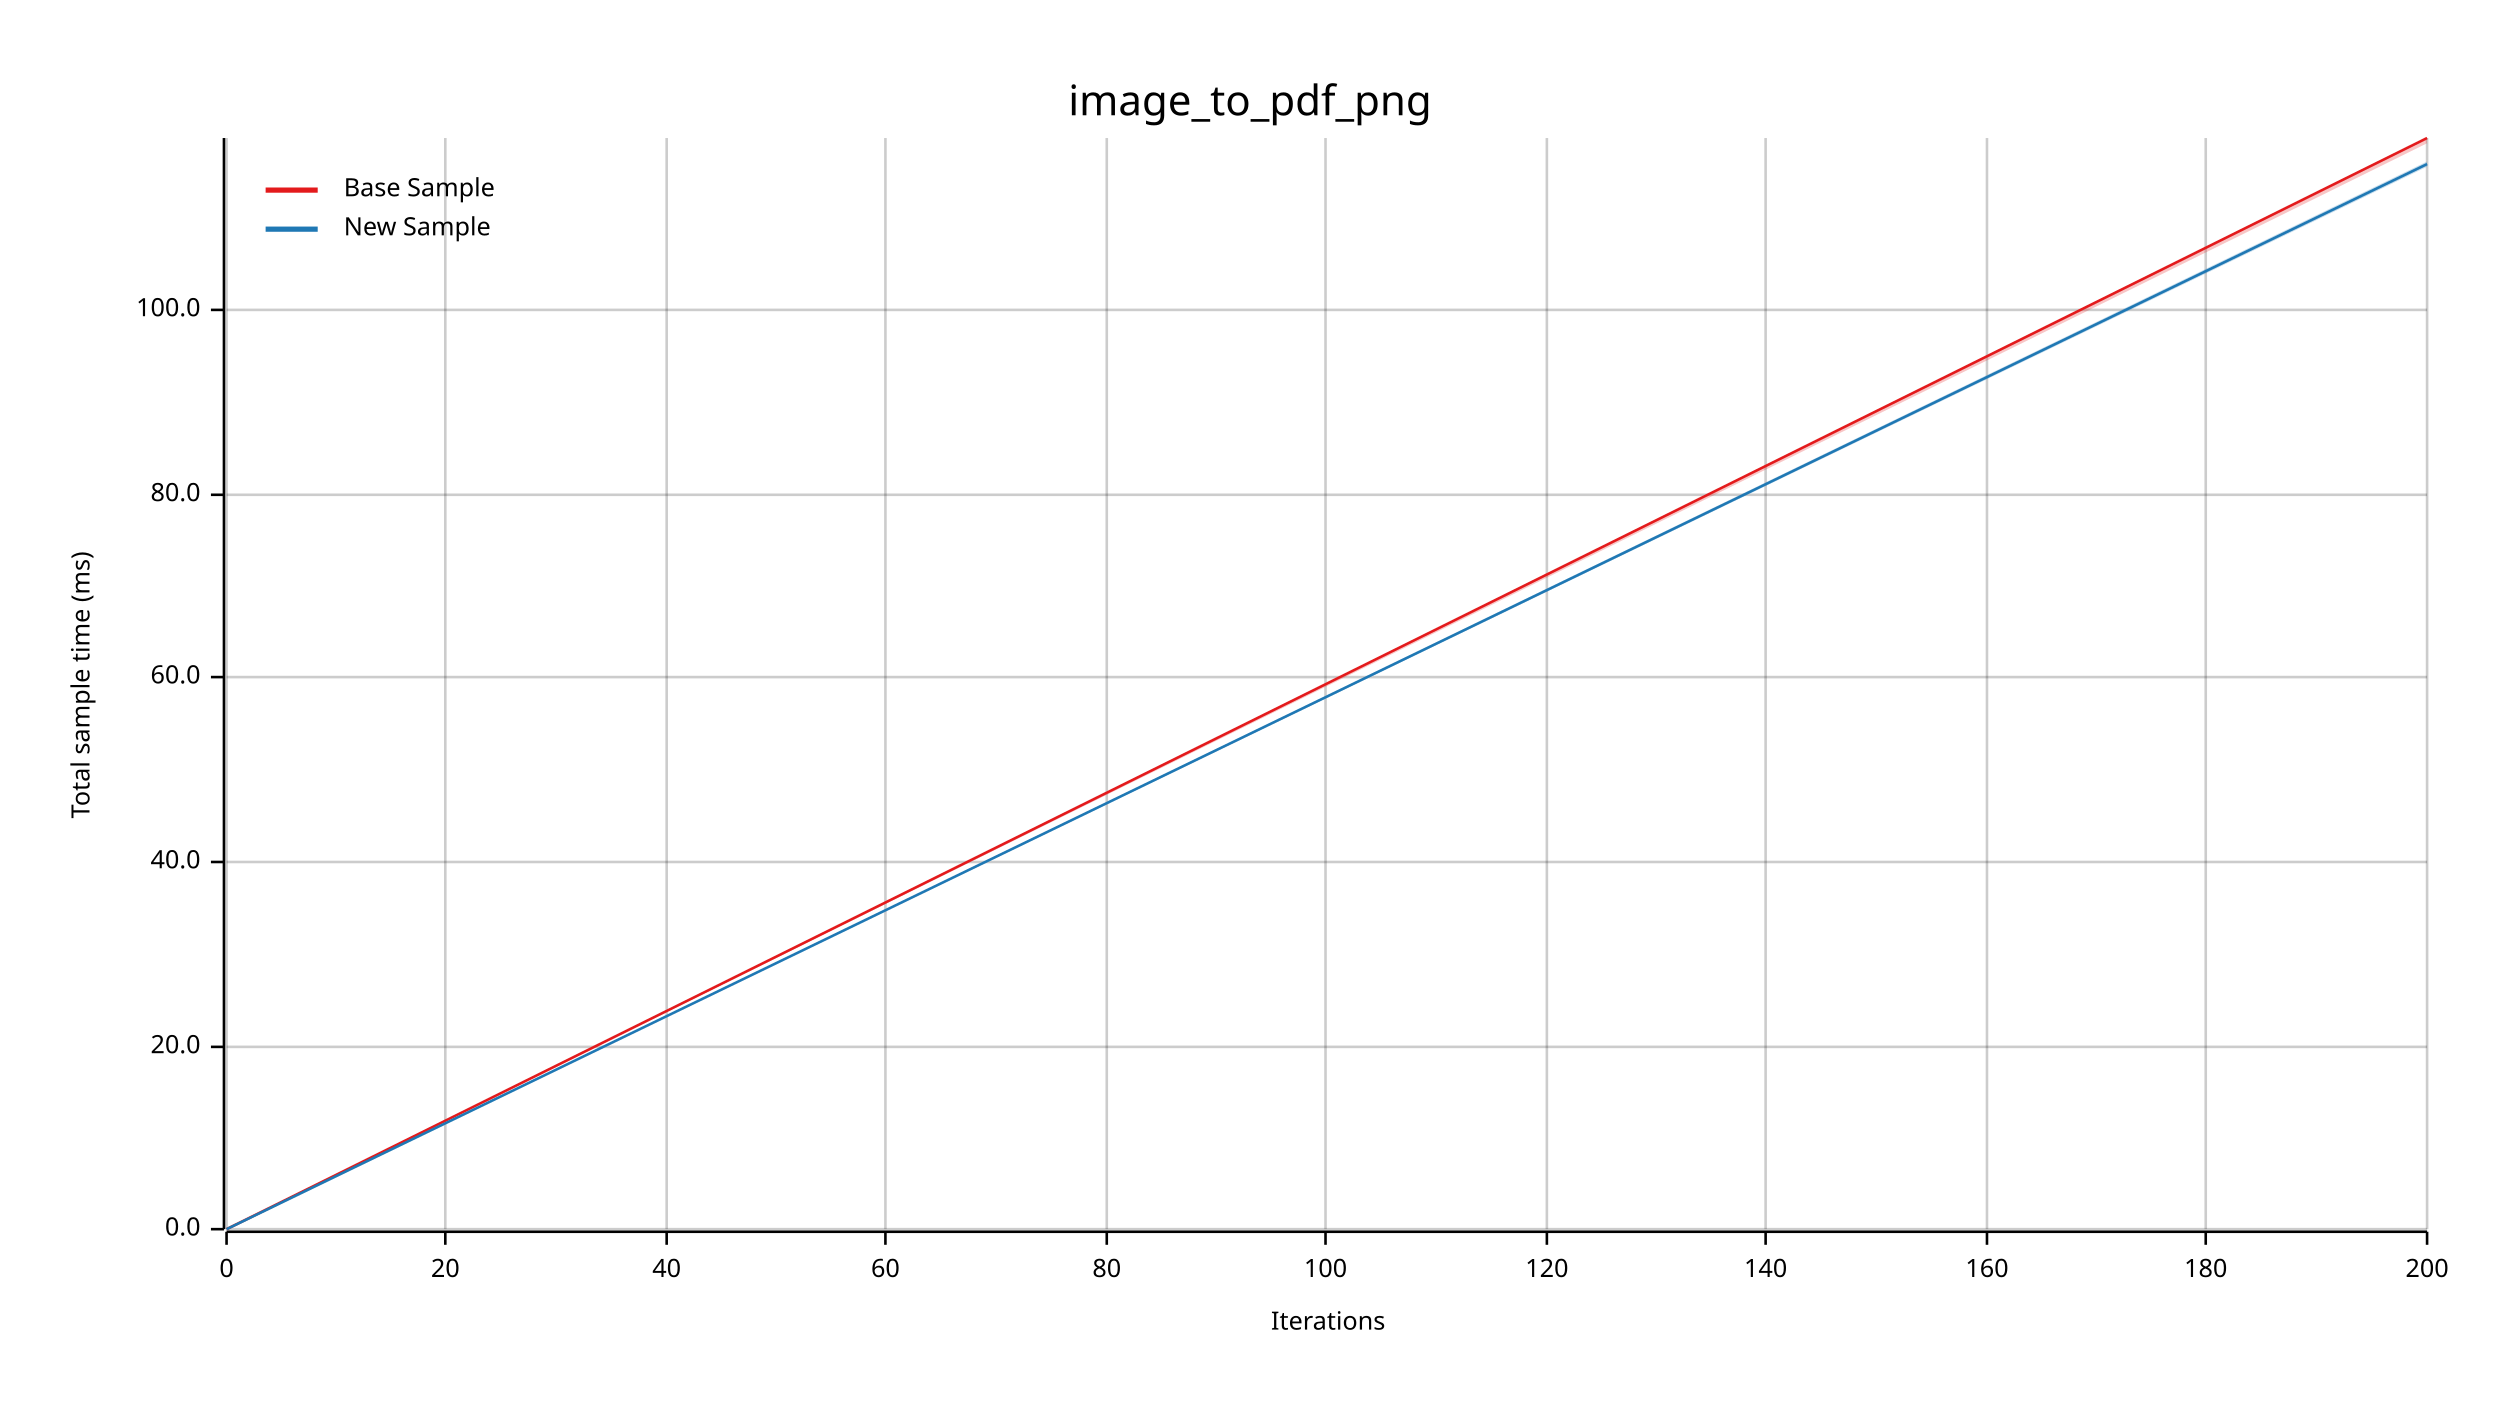
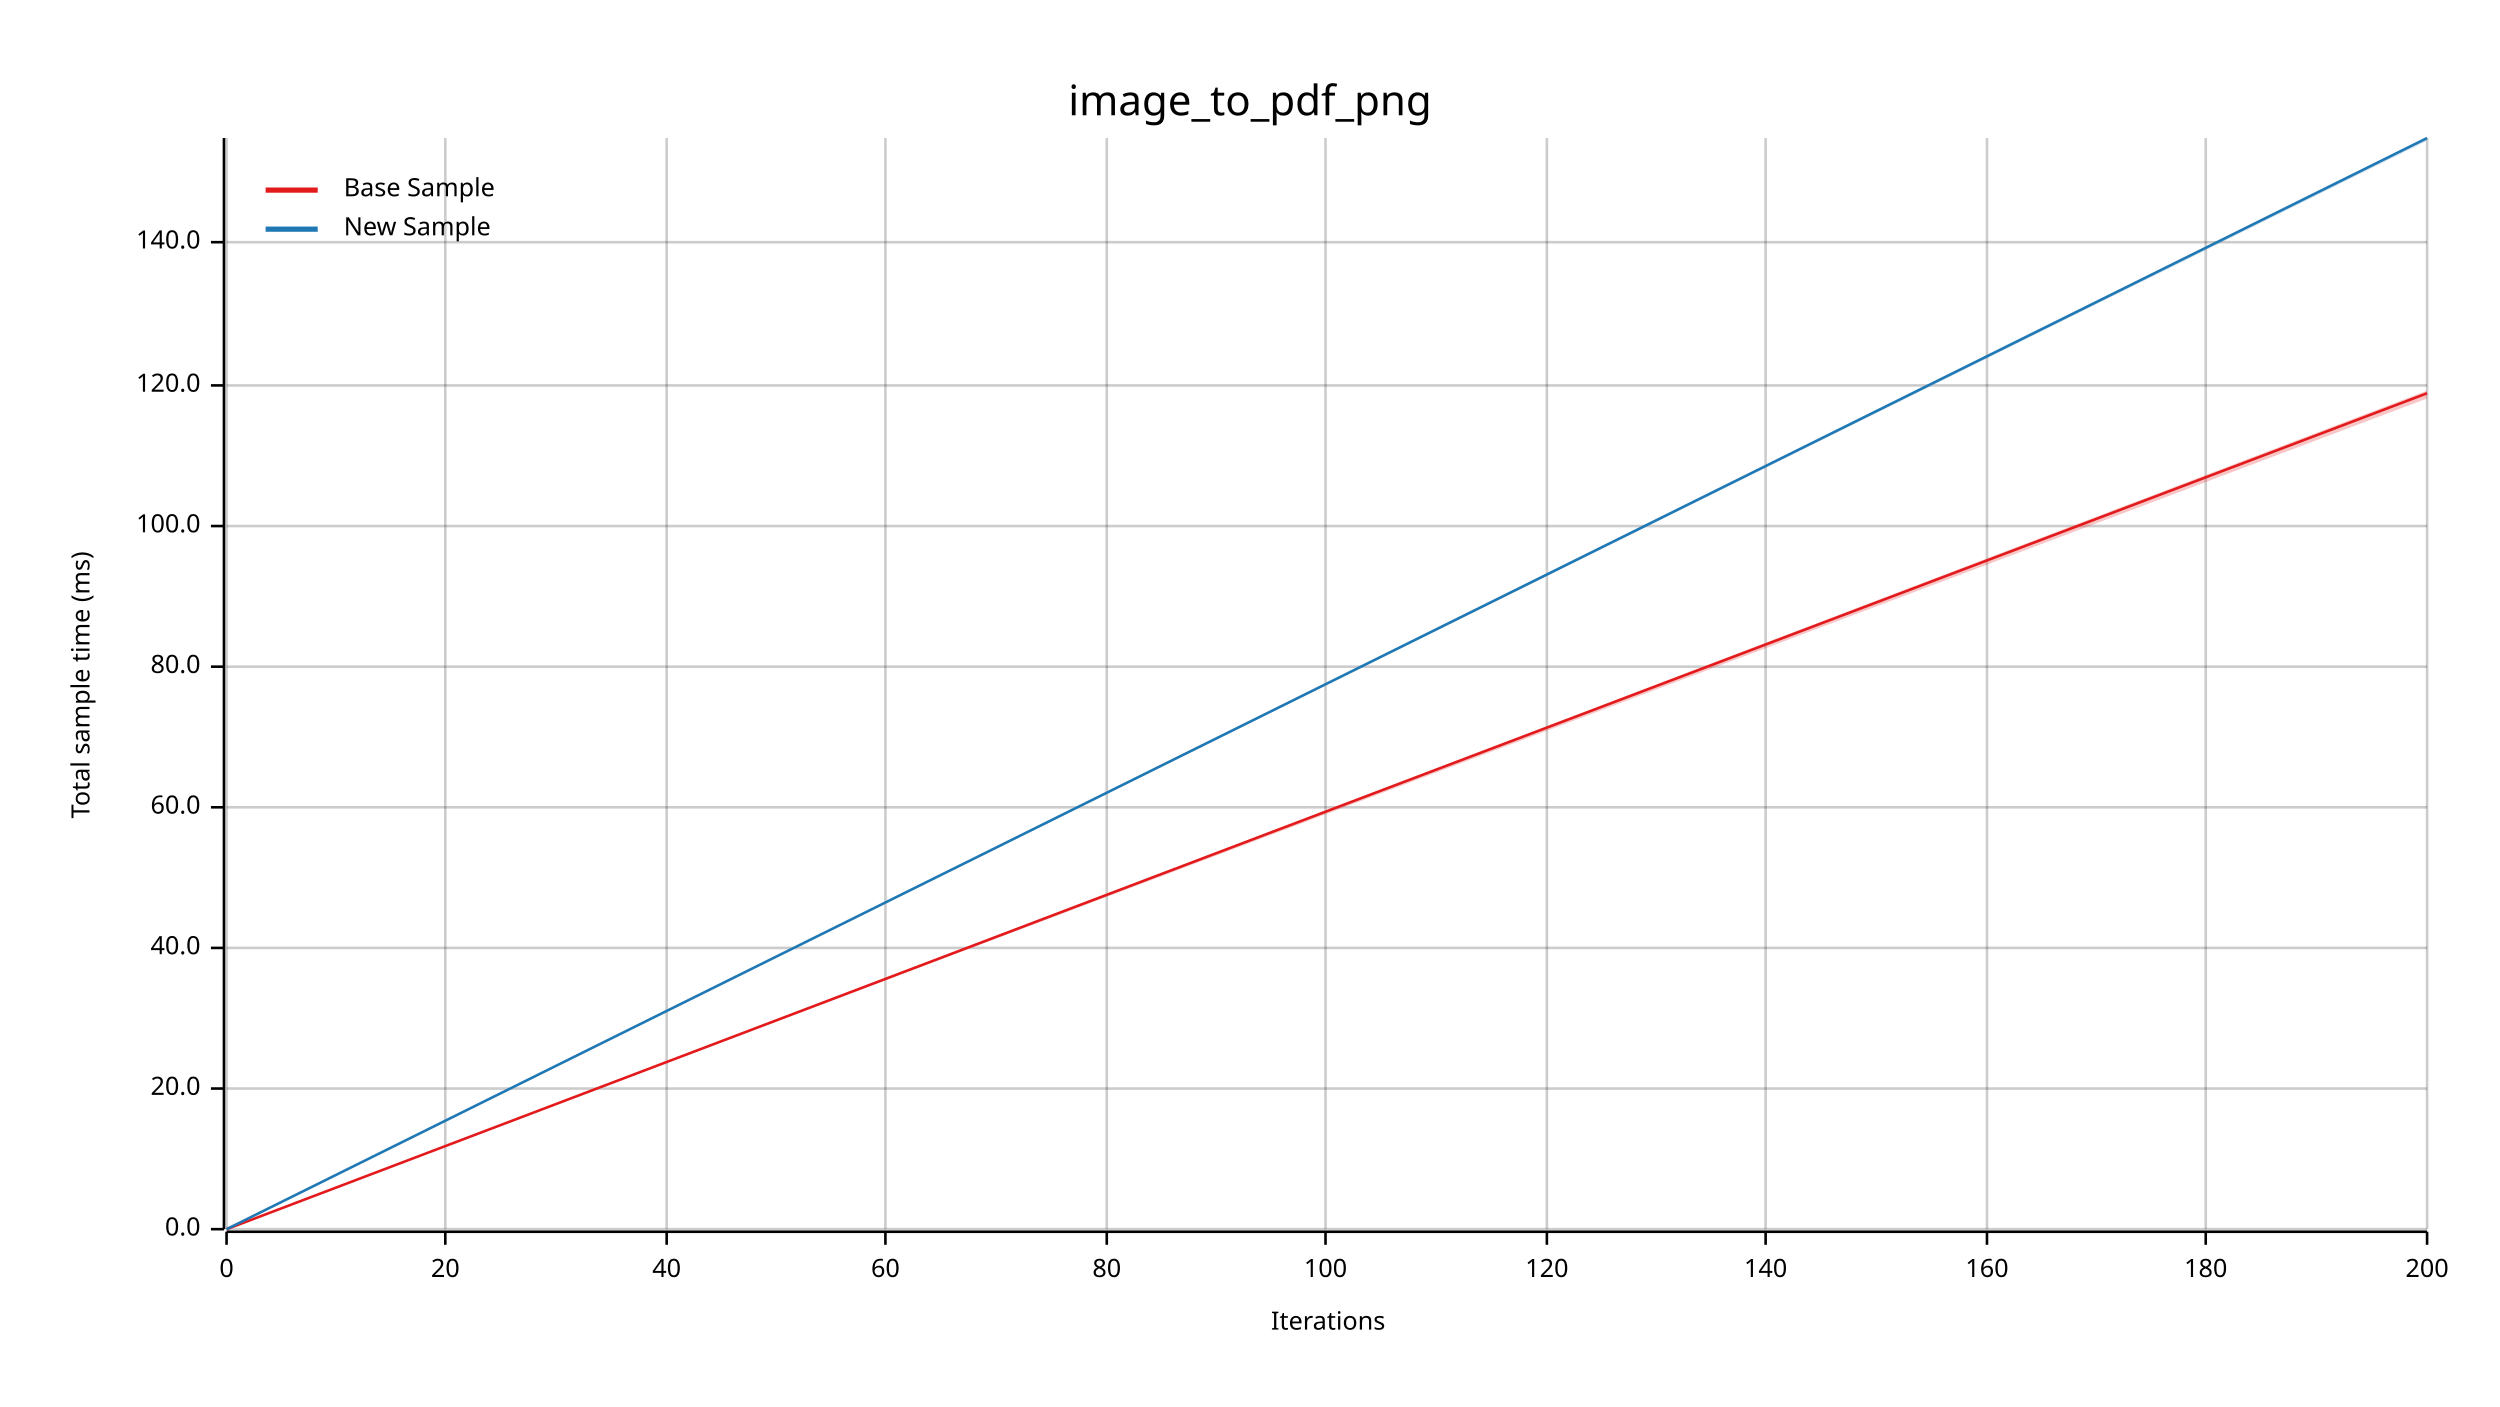
<svg xmlns="http://www.w3.org/2000/svg" width="960" height="540" viewBox="0 0 960 540">
  <text x="480" y="32" dy="0.76em" text-anchor="middle" font-family="sans-serif" font-size="16.129" opacity="1" fill="#000000">
image_to_pdf_png
</text>
  <text x="27" y="263" dy="0.76em" text-anchor="middle" font-family="sans-serif" font-size="9.677" opacity="1" fill="#000000" transform="rotate(270, 27, 263)">
Total sample time (ms)
</text>
  <text x="510" y="513" dy="-0.5ex" text-anchor="middle" font-family="sans-serif" font-size="9.677" opacity="1" fill="#000000">
Iterations
</text>
  <line opacity="0.2" stroke="#000000" stroke-width="1" x1="87" y1="472" x2="87" y2="53" />
  <line opacity="0.2" stroke="#000000" stroke-width="1" x1="171" y1="472" x2="171" y2="53" />
  <line opacity="0.2" stroke="#000000" stroke-width="1" x1="256" y1="472" x2="256" y2="53" />
  <line opacity="0.2" stroke="#000000" stroke-width="1" x1="340" y1="472" x2="340" y2="53" />
  <line opacity="0.2" stroke="#000000" stroke-width="1" x1="425" y1="472" x2="425" y2="53" />
  <line opacity="0.2" stroke="#000000" stroke-width="1" x1="509" y1="472" x2="509" y2="53" />
  <line opacity="0.2" stroke="#000000" stroke-width="1" x1="594" y1="472" x2="594" y2="53" />
  <line opacity="0.2" stroke="#000000" stroke-width="1" x1="678" y1="472" x2="678" y2="53" />
  <line opacity="0.2" stroke="#000000" stroke-width="1" x1="763" y1="472" x2="763" y2="53" />
  <line opacity="0.2" stroke="#000000" stroke-width="1" x1="847" y1="472" x2="847" y2="53" />
  <line opacity="0.2" stroke="#000000" stroke-width="1" x1="932" y1="472" x2="932" y2="53" />
  <line opacity="0.2" stroke="#000000" stroke-width="1" x1="87" y1="472" x2="932" y2="472" />
-   <line opacity="0.2" stroke="#000000" stroke-width="1" x1="87" y1="402" x2="932" y2="402" />
-   <line opacity="0.2" stroke="#000000" stroke-width="1" x1="87" y1="331" x2="932" y2="331" />
-   <line opacity="0.2" stroke="#000000" stroke-width="1" x1="87" y1="260" x2="932" y2="260" />
-   <line opacity="0.2" stroke="#000000" stroke-width="1" x1="87" y1="190" x2="932" y2="190" />
-   <line opacity="0.2" stroke="#000000" stroke-width="1" x1="87" y1="119" x2="932" y2="119" />
+   <line opacity="0.2" stroke="#000000" stroke-width="1" x1="87" y1="418" x2="932" y2="418" />
+   <line opacity="0.2" stroke="#000000" stroke-width="1" x1="87" y1="364" x2="932" y2="364" />
+   <line opacity="0.2" stroke="#000000" stroke-width="1" x1="87" y1="310" x2="932" y2="310" />
+   <line opacity="0.2" stroke="#000000" stroke-width="1" x1="87" y1="256" x2="932" y2="256" />
+   <line opacity="0.2" stroke="#000000" stroke-width="1" x1="87" y1="202" x2="932" y2="202" />
+   <line opacity="0.2" stroke="#000000" stroke-width="1" x1="87" y1="148" x2="932" y2="148" />
+   <line opacity="0.2" stroke="#000000" stroke-width="1" x1="87" y1="93" x2="932" y2="93" />
  <polyline fill="none" opacity="1" stroke="#000000" stroke-width="1" points="86,53 86,472 " />
  <text x="77" y="472" dy="0.5ex" text-anchor="end" font-family="sans-serif" font-size="9.677" opacity="1" fill="#000000">
0.0
</text>
  <polyline fill="none" opacity="1" stroke="#000000" stroke-width="1" points="81,472 86,472 " />
-   <text x="77" y="402" dy="0.5ex" text-anchor="end" font-family="sans-serif" font-size="9.677" opacity="1" fill="#000000">
+   <text x="77" y="418" dy="0.5ex" text-anchor="end" font-family="sans-serif" font-size="9.677" opacity="1" fill="#000000">
20.0
</text>
-   <polyline fill="none" opacity="1" stroke="#000000" stroke-width="1" points="81,402 86,402 " />
-   <text x="77" y="331" dy="0.5ex" text-anchor="end" font-family="sans-serif" font-size="9.677" opacity="1" fill="#000000">
+   <polyline fill="none" opacity="1" stroke="#000000" stroke-width="1" points="81,418 86,418 " />
+   <text x="77" y="364" dy="0.5ex" text-anchor="end" font-family="sans-serif" font-size="9.677" opacity="1" fill="#000000">
40.0
</text>
-   <polyline fill="none" opacity="1" stroke="#000000" stroke-width="1" points="81,331 86,331 " />
-   <text x="77" y="260" dy="0.5ex" text-anchor="end" font-family="sans-serif" font-size="9.677" opacity="1" fill="#000000">
+   <polyline fill="none" opacity="1" stroke="#000000" stroke-width="1" points="81,364 86,364 " />
+   <text x="77" y="310" dy="0.5ex" text-anchor="end" font-family="sans-serif" font-size="9.677" opacity="1" fill="#000000">
60.0
</text>
-   <polyline fill="none" opacity="1" stroke="#000000" stroke-width="1" points="81,260 86,260 " />
-   <text x="77" y="190" dy="0.5ex" text-anchor="end" font-family="sans-serif" font-size="9.677" opacity="1" fill="#000000">
+   <polyline fill="none" opacity="1" stroke="#000000" stroke-width="1" points="81,310 86,310 " />
+   <text x="77" y="256" dy="0.5ex" text-anchor="end" font-family="sans-serif" font-size="9.677" opacity="1" fill="#000000">
80.0
</text>
-   <polyline fill="none" opacity="1" stroke="#000000" stroke-width="1" points="81,190 86,190 " />
-   <text x="77" y="119" dy="0.5ex" text-anchor="end" font-family="sans-serif" font-size="9.677" opacity="1" fill="#000000">
+   <polyline fill="none" opacity="1" stroke="#000000" stroke-width="1" points="81,256 86,256 " />
+   <text x="77" y="202" dy="0.5ex" text-anchor="end" font-family="sans-serif" font-size="9.677" opacity="1" fill="#000000">
100.0
</text>
-   <polyline fill="none" opacity="1" stroke="#000000" stroke-width="1" points="81,119 86,119 " />
+   <polyline fill="none" opacity="1" stroke="#000000" stroke-width="1" points="81,202 86,202 " />
+   <text x="77" y="148" dy="0.5ex" text-anchor="end" font-family="sans-serif" font-size="9.677" opacity="1" fill="#000000">
+ 120.0
+ </text>
+   <polyline fill="none" opacity="1" stroke="#000000" stroke-width="1" points="81,148 86,148 " />
+   <text x="77" y="93" dy="0.5ex" text-anchor="end" font-family="sans-serif" font-size="9.677" opacity="1" fill="#000000">
+ 140.0
+ </text>
+   <polyline fill="none" opacity="1" stroke="#000000" stroke-width="1" points="81,93 86,93 " />
  <polyline fill="none" opacity="1" stroke="#000000" stroke-width="1" points="87,473 932,473 " />
  <text x="87" y="483" dy="0.76em" text-anchor="middle" font-family="sans-serif" font-size="9.677" opacity="1" fill="#000000">
0
</text>
  <polyline fill="none" opacity="1" stroke="#000000" stroke-width="1" points="87,473 87,478 " />
  <text x="171" y="483" dy="0.76em" text-anchor="middle" font-family="sans-serif" font-size="9.677" opacity="1" fill="#000000">
20
</text>
  <polyline fill="none" opacity="1" stroke="#000000" stroke-width="1" points="171,473 171,478 " />
  <text x="256" y="483" dy="0.76em" text-anchor="middle" font-family="sans-serif" font-size="9.677" opacity="1" fill="#000000">
40
</text>
  <polyline fill="none" opacity="1" stroke="#000000" stroke-width="1" points="256,473 256,478 " />
  <text x="340" y="483" dy="0.76em" text-anchor="middle" font-family="sans-serif" font-size="9.677" opacity="1" fill="#000000">
60
</text>
  <polyline fill="none" opacity="1" stroke="#000000" stroke-width="1" points="340,473 340,478 " />
  <text x="425" y="483" dy="0.76em" text-anchor="middle" font-family="sans-serif" font-size="9.677" opacity="1" fill="#000000">
80
</text>
  <polyline fill="none" opacity="1" stroke="#000000" stroke-width="1" points="425,473 425,478 " />
  <text x="509" y="483" dy="0.76em" text-anchor="middle" font-family="sans-serif" font-size="9.677" opacity="1" fill="#000000">
100
</text>
  <polyline fill="none" opacity="1" stroke="#000000" stroke-width="1" points="509,473 509,478 " />
  <text x="594" y="483" dy="0.76em" text-anchor="middle" font-family="sans-serif" font-size="9.677" opacity="1" fill="#000000">
120
</text>
  <polyline fill="none" opacity="1" stroke="#000000" stroke-width="1" points="594,473 594,478 " />
  <text x="678" y="483" dy="0.76em" text-anchor="middle" font-family="sans-serif" font-size="9.677" opacity="1" fill="#000000">
140
</text>
  <polyline fill="none" opacity="1" stroke="#000000" stroke-width="1" points="678,473 678,478 " />
  <text x="763" y="483" dy="0.76em" text-anchor="middle" font-family="sans-serif" font-size="9.677" opacity="1" fill="#000000">
160
</text>
  <polyline fill="none" opacity="1" stroke="#000000" stroke-width="1" points="763,473 763,478 " />
  <text x="847" y="483" dy="0.76em" text-anchor="middle" font-family="sans-serif" font-size="9.677" opacity="1" fill="#000000">
180
</text>
  <polyline fill="none" opacity="1" stroke="#000000" stroke-width="1" points="847,473 847,478 " />
  <text x="932" y="483" dy="0.76em" text-anchor="middle" font-family="sans-serif" font-size="9.677" opacity="1" fill="#000000">
200
</text>
  <polyline fill="none" opacity="1" stroke="#000000" stroke-width="1" points="932,473 932,478 " />
-   <polyline fill="none" opacity="1" stroke="#E31A1C" stroke-width="1" points="87,472 932,53 " />
-   <polygon opacity="0.25" fill="#E31A1C" points="87,472 932,55 932,53 " />
-   <polyline fill="none" opacity="1" stroke="#1F78B4" stroke-width="1" points="87,472 932,63 " />
-   <polygon opacity="0.25" fill="#1F78B4" points="87,472 932,64 932,62 " />
+   <polyline fill="none" opacity="1" stroke="#E31A1C" stroke-width="1" points="87,472 932,151 " />
+   <polygon opacity="0.25" fill="#E31A1C" points="87,472 932,153 932,150 " />
+   <polyline fill="none" opacity="1" stroke="#1F78B4" stroke-width="1" points="87,472 932,53 " />
+   <polygon opacity="0.25" fill="#1F78B4" points="87,472 932,54 932,53 " />
  <text x="132" y="68" dy="0.76em" text-anchor="start" font-family="sans-serif" font-size="9.677" opacity="1" fill="#000000">
Base Sample
</text>
  <text x="132" y="83" dy="0.76em" text-anchor="start" font-family="sans-serif" font-size="9.677" opacity="1" fill="#000000">
New Sample
</text>
  <polyline fill="none" opacity="1" stroke="#E31A1C" stroke-width="2" points="102,73 122,73 " />
  <polyline fill="none" opacity="1" stroke="#1F78B4" stroke-width="2" points="102,88 122,88 " />
</svg>
